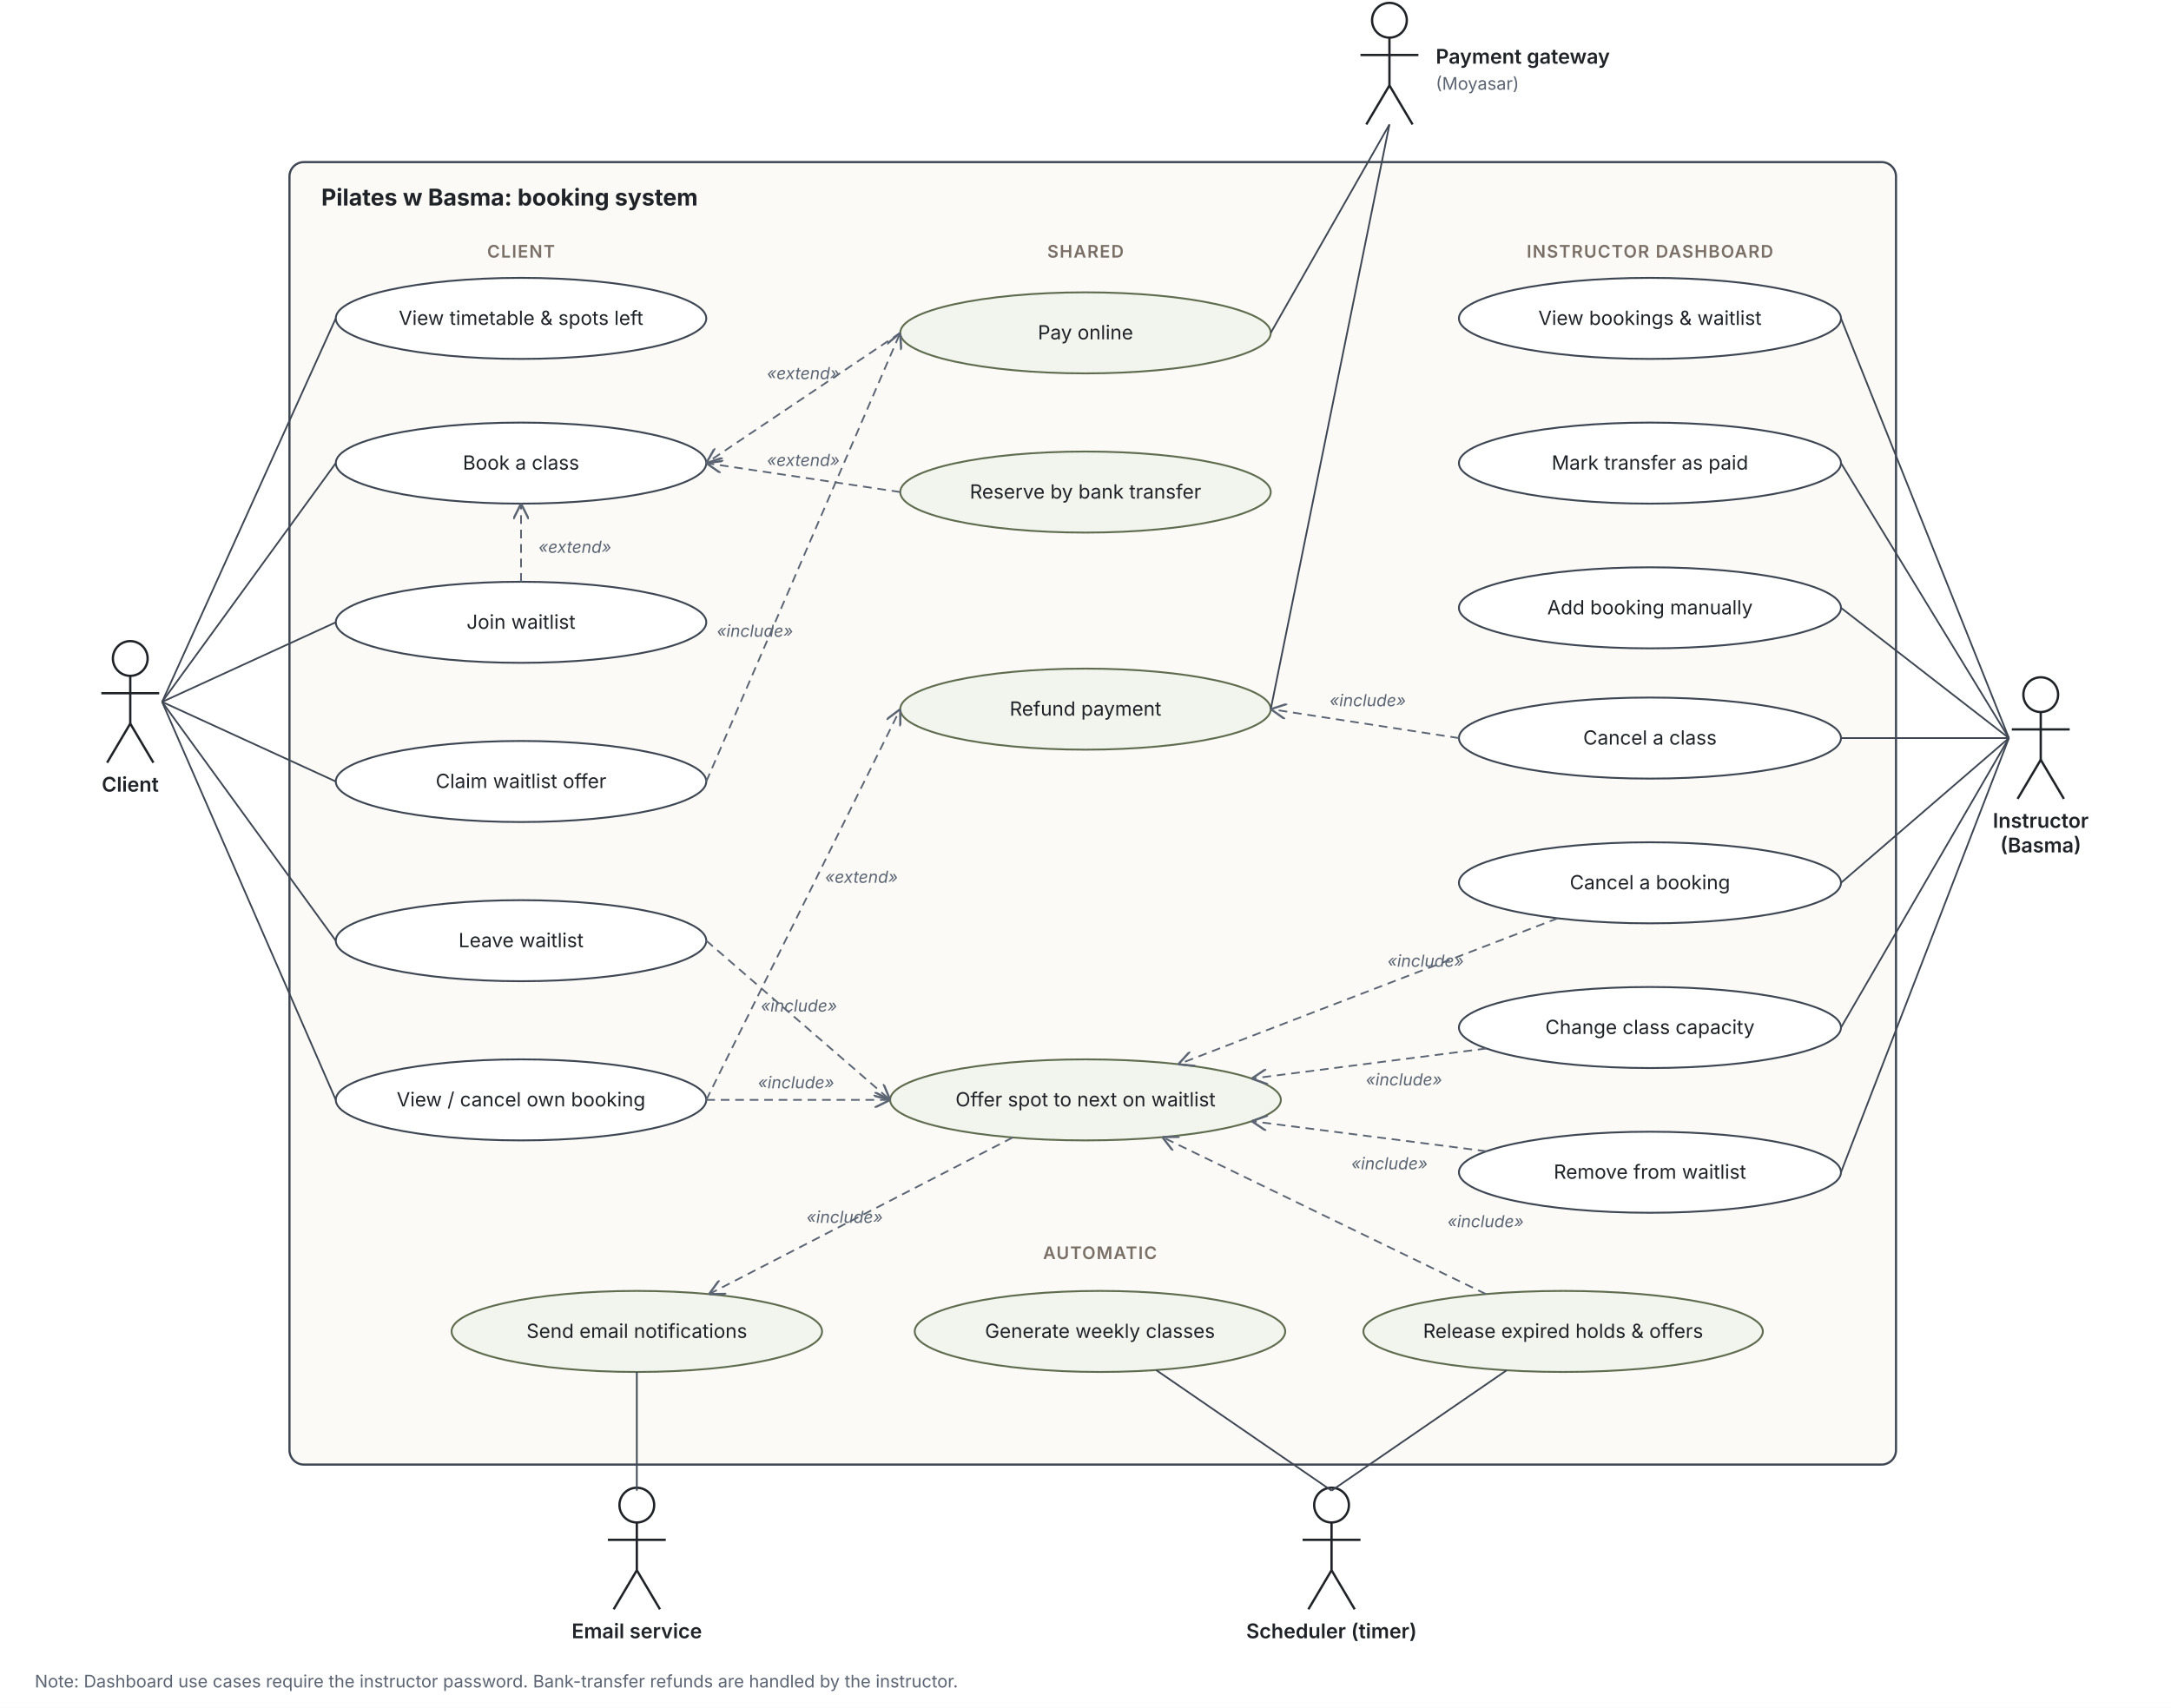
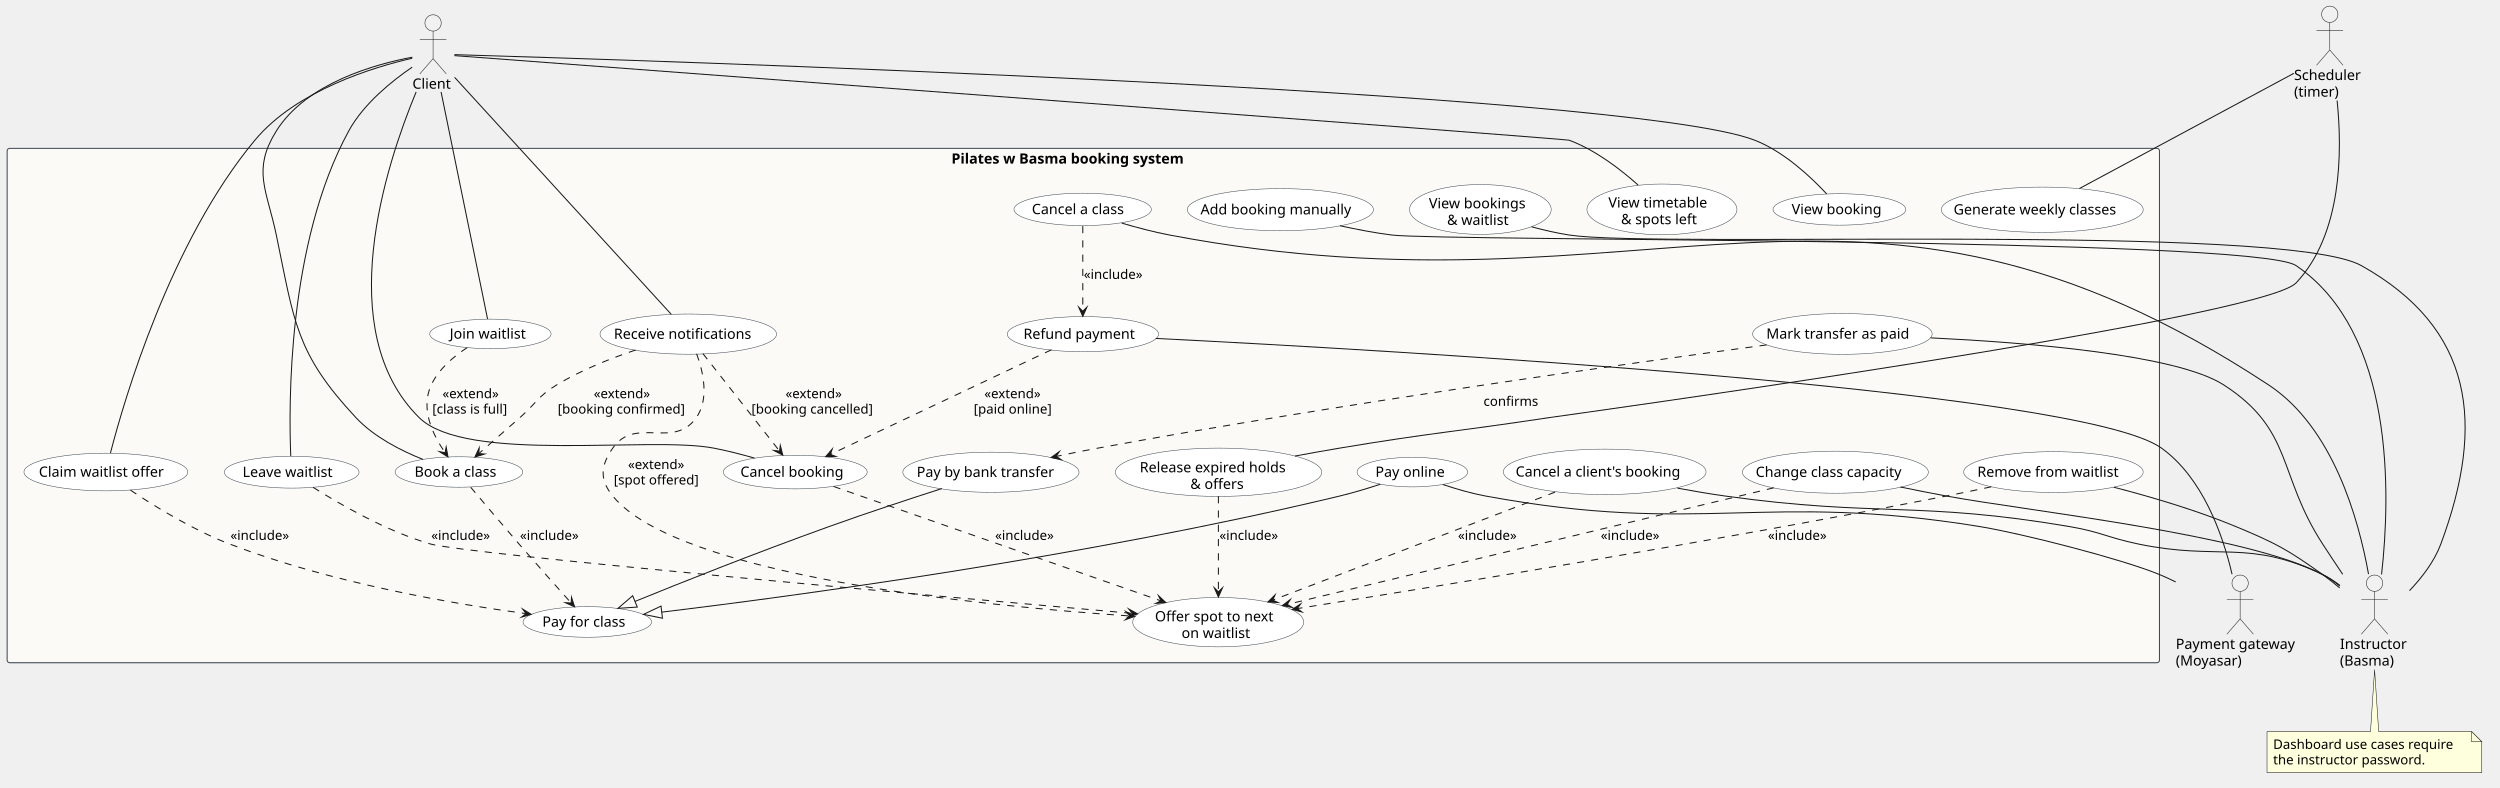
- <svg xmlns="http://www.w3.org/2000/svg" viewBox="0 0 1500 1180" width="1500" height="1180" font-family="Inter, Helvetica, Arial, sans-serif">
-   <defs>
-     <marker id="open" viewBox="0 0 10 10" refX="10" refY="5" markerWidth="9" markerHeight="9" orient="auto-start-reverse">
-       <path d="M0 0L10 5L0 10" fill="none" stroke="#5b6472" stroke-width="1.4" />
-     </marker>
-     <style>
- .uc{fill:#ffffff;stroke:#3d4652;stroke-width:1.3}
- .ucs{fill:#f2f5ee;stroke:#5f6c4f;stroke-width:1.3}
- .ucl{font-size:13.5px;fill:#1f2328;text-anchor:middle}
- .actor circle,.actor line{fill:none;stroke:#1f2328;stroke-width:1.6}
- .al{font-size:14px;font-weight:600;fill:#1f2328}
- .assoc{stroke:#3d4652;stroke-width:1.2}
- .dep{stroke:#5b6472;stroke-width:1.2;stroke-dasharray:6 4}
- .stereo{font-size:11.5px;fill:#5b6472;font-style:italic}
- .sys{fill:#fbfaf7;stroke:#3d4652;stroke-width:1.5}
- .syst{font-size:16px;font-weight:700;fill:#1f2328}
- .grp{font-size:12px;font-weight:600;fill:#7a6f66;text-anchor:middle;letter-spacing:.06em}
- .note{font-size:12px;fill:#5b6472}
- </style>
-   </defs>
-   <rect width="1500" height="1180" fill="#ffffff" />
-   <rect class="sys" x="200" y="112" width="1110" height="900" rx="10" />
-   <text class="syst" x="222" y="142">Pilates w Basma: booking system</text>
-   <text class="grp" x="360" y="178">CLIENT</text>
-   <text class="grp" x="750" y="178">SHARED</text>
-   <text class="grp" x="1140" y="178">INSTRUCTOR DASHBOARD</text>
-   <text class="grp" x="760" y="870">AUTOMATIC</text>
-   <ellipse class="uc" cx="360" cy="220" rx="128" ry="28" />
-   <text class="ucl" x="360" y="224.5">View timetable &amp; spots left</text>
-   <ellipse class="uc" cx="360" cy="320" rx="128" ry="28" />
-   <text class="ucl" x="360" y="324.5">Book a class</text>
-   <ellipse class="uc" cx="360" cy="430" rx="128" ry="28" />
-   <text class="ucl" x="360" y="434.5">Join waitlist</text>
-   <ellipse class="uc" cx="360" cy="540" rx="128" ry="28" />
-   <text class="ucl" x="360" y="544.5">Claim waitlist offer</text>
-   <ellipse class="uc" cx="360" cy="650" rx="128" ry="28" />
-   <text class="ucl" x="360" y="654.5">Leave waitlist</text>
-   <ellipse class="uc" cx="360" cy="760" rx="128" ry="28" />
-   <text class="ucl" x="360" y="764.5">View / cancel own booking</text>
-   <ellipse class="ucs" cx="750" cy="230" rx="128" ry="28" />
-   <text class="ucl" x="750" y="234.5">Pay online</text>
-   <ellipse class="ucs" cx="750" cy="340" rx="128" ry="28" />
-   <text class="ucl" x="750" y="344.5">Reserve by bank transfer</text>
-   <ellipse class="ucs" cx="750" cy="490" rx="128" ry="28" />
-   <text class="ucl" x="750" y="494.5">Refund payment</text>
-   <ellipse class="ucs" cx="750" cy="760" rx="135" ry="28" />
-   <text class="ucl" x="750" y="764.5">Offer spot to next on waitlist</text>
-   <ellipse class="uc" cx="1140" cy="220" rx="132" ry="28" />
-   <text class="ucl" x="1140" y="224.5">View bookings &amp; waitlist</text>
-   <ellipse class="uc" cx="1140" cy="320" rx="132" ry="28" />
-   <text class="ucl" x="1140" y="324.5">Mark transfer as paid</text>
-   <ellipse class="uc" cx="1140" cy="420" rx="132" ry="28" />
-   <text class="ucl" x="1140" y="424.5">Add booking manually</text>
-   <ellipse class="uc" cx="1140" cy="510" rx="132" ry="28" />
-   <text class="ucl" x="1140" y="514.5">Cancel a class</text>
-   <ellipse class="uc" cx="1140" cy="610" rx="132" ry="28" />
-   <text class="ucl" x="1140" y="614.5">Cancel a booking</text>
-   <ellipse class="uc" cx="1140" cy="710" rx="132" ry="28" />
-   <text class="ucl" x="1140" y="714.5">Change class capacity</text>
-   <ellipse class="uc" cx="1140" cy="810" rx="132" ry="28" />
-   <text class="ucl" x="1140" y="814.5">Remove from waitlist</text>
-   <ellipse class="ucs" cx="440" cy="920" rx="128" ry="28" />
-   <text class="ucl" x="440" y="924.5">Send email notifications</text>
-   <ellipse class="ucs" cx="760" cy="920" rx="128" ry="28" />
-   <text class="ucl" x="760" y="924.5">Generate weekly classes</text>
-   <ellipse class="ucs" cx="1080" cy="920" rx="138" ry="28" />
-   <text class="ucl" x="1080" y="924.5">Release expired holds &amp; offers</text>
-   <g class="actor">
-     <circle cx="90" cy="455" r="12" />
-     <line x1="90" y1="467" x2="90" y2="500" />
-     <line x1="70" y1="479" x2="110" y2="479" />
-     <line x1="90" y1="500" x2="74" y2="527" />
-     <line x1="90" y1="500" x2="106" y2="527" />
+ <svg xmlns="http://www.w3.org/2000/svg" version="1.1" data-diagram-type="DESCRIPTION" style="width:2452px;height:772px;background:#FFFFFF;" width="2452px" height="772px" viewBox="0 0 2452 772" zoomAndPan="magnify" preserveAspectRatio="none" contentStyleType="text/css">
+   <defs />
+   <g font-family="sans-serif" lengthAdjust="spacing">
+     <g class="cluster" data-qualified-name="Pilates w Basma booking system" id="ent0005" data-source-line="20">
+       <rect x="7" y="145.5" width="2111" height="504.5" fill="#FBFAF7" style="stroke:#3D4652;stroke-width:1;" rx="2.5" ry="2.5" />
+       <text x="933.167" y="160.495" fill="#000" font-size="14" textLength="258.665" font-weight="700">Pilates w Basma booking system</text>
+     </g>
+     <g class="entity" data-qualified-name="Pilates w Basma booking system.ViewTimetable" id="ent0006" data-source-line="22">
+       <ellipse cx="1630.034" cy="205.381" rx="73.534" ry="24.881" fill="#FFF" style="stroke:#3D4652;stroke-width:0.5;" />
+       <text x="1577.5" y="203.577" fill="#000" font-size="14" textLength="105.068">View timetable</text>
+       <text x="1589.9" y="219.874" fill="#000" font-size="14" textLength="80.268">&amp; spots left</text>
+     </g>
+     <g class="entity" data-qualified-name="Pilates w Basma booking system.BookClass" id="ent0007" data-source-line="23">
+       <ellipse cx="450.128" cy="462.926" rx="62.628" ry="14.926" fill="#FFF" style="stroke:#3D4652;stroke-width:0.5;" />
+       <text x="406.59" y="467.574" fill="#000" font-size="14" textLength="87.076">Book a class</text>
+     </g>
+     <g class="entity" data-qualified-name="Pilates w Basma booking system.JoinWaitlist" id="ent0008" data-source-line="24">
+       <ellipse cx="480.982" cy="327.524" rx="59.482" ry="14.524" fill="#FFF" style="stroke:#3D4652;stroke-width:0.5;" />
+       <text x="441.043" y="332.172" fill="#000" font-size="14" textLength="79.878">Join waitlist</text>
+     </g>
+     <g class="entity" data-qualified-name="Pilates w Basma booking system.ClaimOffer" id="ent0009" data-source-line="25">
+       <ellipse cx="103.822" cy="462.964" rx="80.322" ry="18.464" fill="#FFF" style="stroke:#3D4652;stroke-width:0.5;" />
+       <text x="38.105" y="467.613" fill="#000" font-size="14" textLength="131.435">Claim waitlist offer</text>
+     </g>
+     <g class="entity" data-qualified-name="Pilates w Basma booking system.LeaveWaitlist" id="ent0010" data-source-line="26">
+       <ellipse cx="286.079" cy="463.116" rx="66.079" ry="15.616" fill="#FFF" style="stroke:#3D4652;stroke-width:0.5;" />
+       <text x="237.923" y="467.764" fill="#000" font-size="14" textLength="96.312">Leave waitlist</text>
+     </g>
+     <g class="entity" data-qualified-name="Pilates w Basma booking system.ViewBooking" id="ent0011" data-source-line="27">
+       <ellipse cx="1804.108" cy="205.422" rx="65.108" ry="15.422" fill="#FFF" style="stroke:#3D4652;stroke-width:0.5;" />
+       <text x="1757.231" y="210.07" fill="#000" font-size="14" textLength="93.755">View booking</text>
+     </g>
+     <g class="entity" data-qualified-name="Pilates w Basma booking system.CancelBooking" id="ent0012" data-source-line="28">
+       <ellipse cx="780.007" cy="463.001" rx="70.507" ry="16.501" fill="#FFF" style="stroke:#3D4652;stroke-width:0.5;" />
+       <text x="726.181" y="467.65" fill="#000" font-size="14" textLength="107.652">Cancel booking</text>
+     </g>
+     <g class="entity" data-qualified-name="Pilates w Basma booking system.ReceiveNotifications" id="ent0013" data-source-line="29">
+       <ellipse cx="675.062" cy="327.712" rx="86.562" ry="19.712" fill="#FFF" style="stroke:#3D4652;stroke-width:0.5;" />
+       <text x="602.105" y="332.361" fill="#000" font-size="14" textLength="145.913">Receive notifications</text>
+     </g>
+     <g class="entity" data-qualified-name="Pilates w Basma booking system.Pay" id="ent0014" data-source-line="32">
+       <ellipse cx="576.043" cy="610.009" rx="63.043" ry="15.009" fill="#FFF" style="stroke:#3D4652;stroke-width:0.5;" />
+       <text x="531.938" y="614.657" fill="#000" font-size="14" textLength="88.211">Pay for class</text>
+     </g>
+     <g class="entity" data-qualified-name="Pilates w Basma booking system.PayOnline" id="ent0015" data-source-line="33">
+       <ellipse cx="1385.238" cy="463.024" rx="54.238" ry="14.524" fill="#FFF" style="stroke:#3D4652;stroke-width:0.5;" />
+       <text x="1349.007" y="467.672" fill="#000" font-size="14" textLength="72.461">Pay online</text>
+     </g>
+     <g class="entity" data-qualified-name="Pilates w Basma booking system.PayTransfer" id="ent0016" data-source-line="34">
+       <ellipse cx="971.91" cy="463.182" rx="86.41" ry="19.682" fill="#FFF" style="stroke:#3D4652;stroke-width:0.5;" />
+       <text x="899.127" y="467.83" fill="#000" font-size="14" textLength="145.564">Pay by bank transfer</text>
+     </g>
+     <g class="entity" data-qualified-name="Pilates w Basma booking system.Refund" id="ent0017" data-source-line="35">
+       <ellipse cx="1062.173" cy="327.735" rx="74.173" ry="17.235" fill="#FFF" style="stroke:#3D4652;stroke-width:0.5;" />
+       <text x="1003.815" y="332.383" fill="#000" font-size="14" textLength="116.717">Refund payment</text>
+     </g>
+     <g class="entity" data-qualified-name="Pilates w Basma booking system.OfferSpot" id="ent0018" data-source-line="36">
+       <ellipse cx="1194.819" cy="610.218" rx="83.819" ry="24.218" fill="#FFF" style="stroke:#3D4652;stroke-width:0.5;" />
+       <text x="1132.745" y="609.427" fill="#000" font-size="14" textLength="124.147">Offer spot to next</text>
+       <text x="1158.889" y="625.724" fill="#000" font-size="14" textLength="71.859">on waitlist</text>
+     </g>
+     <g class="entity" data-qualified-name="Pilates w Basma booking system.GenerateClasses" id="ent0019" data-source-line="39">
+       <ellipse cx="2003.025" cy="205.705" rx="99.025" ry="22.205" fill="#FFF" style="stroke:#3D4652;stroke-width:0.5;" />
+       <text x="1916.072" y="210.353" fill="#000" font-size="14" textLength="173.906">Generate weekly classes</text>
+     </g>
+     <g class="entity" data-qualified-name="Pilates w Basma booking system.ReleaseHolds" id="ent0020" data-source-line="40">
+       <ellipse cx="1195.18" cy="463.19" rx="101.18" ry="23.69" fill="#FFF" style="stroke:#3D4652;stroke-width:0.5;" />
+       <text x="1117.845" y="463.24" fill="#000" font-size="14" textLength="154.67">Release expired holds</text>
+       <text x="1167.453" y="479.537" fill="#000" font-size="14" textLength="55.453">&amp; offers</text>
+     </g>
+     <g class="entity" data-qualified-name="Pilates w Basma booking system.ViewBookings" id="ent0021" data-source-line="43">
+       <ellipse cx="1451.958" cy="205.436" rx="69.458" ry="24.436" fill="#FFF" style="stroke:#3D4652;stroke-width:0.5;" />
+       <text x="1401.434" y="204.307" fill="#000" font-size="14" textLength="101.049">View bookings</text>
+       <text x="1419.29" y="220.604" fill="#000" font-size="14" textLength="65.338">&amp; waitlist</text>
+     </g>
+     <g class="entity" data-qualified-name="Pilates w Basma booking system.MarkPaid" id="ent0022" data-source-line="44">
+       <ellipse cx="1807.034" cy="327.507" rx="88.034" ry="20.007" fill="#FFF" style="stroke:#3D4652;stroke-width:0.5;" />
+       <text x="1732.396" y="332.155" fill="#000" font-size="14" textLength="149.276">Mark transfer as paid</text>
+     </g>
+     <g class="entity" data-qualified-name="Pilates w Basma booking system.AddBooking" id="ent0023" data-source-line="45">
+       <ellipse cx="1255.78" cy="205.656" rx="91.28" ry="20.656" fill="#FFF" style="stroke:#3D4652;stroke-width:0.5;" />
+       <text x="1177.464" y="210.304" fill="#000" font-size="14" textLength="156.632">Add booking manually</text>
+     </g>
+     <g class="entity" data-qualified-name="Pilates w Basma booking system.CancelClass" id="ent0024" data-source-line="46">
+       <ellipse cx="1061.866" cy="205.373" rx="67.366" ry="15.873" fill="#FFF" style="stroke:#3D4652;stroke-width:0.5;" />
+       <text x="1012.036" y="210.022" fill="#000" font-size="14" textLength="99.661">Cancel a class</text>
+     </g>
+     <g class="entity" data-qualified-name="Pilates w Basma booking system.CancelClientBooking" id="ent0025" data-source-line="47">
+       <ellipse cx="1573.896" cy="462.779" rx="99.396" ry="22.279" fill="#FFF" style="stroke:#3D4652;stroke-width:0.5;" />
+       <text x="1486.533" y="467.428" fill="#000" font-size="14" textLength="174.727">Cancel a client's booking</text>
+     </g>
+     <g class="entity" data-qualified-name="Pilates w Basma booking system.ChangeCapacity" id="ent0026" data-source-line="48">
+       <ellipse cx="1800.158" cy="463.132" rx="91.158" ry="20.632" fill="#FFF" style="stroke:#3D4652;stroke-width:0.5;" />
+       <text x="1721.979" y="467.78" fill="#000" font-size="14" textLength="156.358">Change class capacity</text>
+     </g>
+     <g class="entity" data-qualified-name="Pilates w Basma booking system.RemoveFromWaitlist" id="ent0027" data-source-line="49">
+       <ellipse cx="2014.001" cy="463" rx="88.001" ry="20" fill="#FFF" style="stroke:#3D4652;stroke-width:0.5;" />
+       <text x="1939.4" y="467.649" fill="#000" font-size="14" textLength="149.201">Remove from waitlist</text>
+     </g>
+     <g class="entity" data-qualified-name="Client" id="ent0001" data-source-line="15">
+       <ellipse cx="424.765" cy="22.5" rx="8" ry="8" fill="#F1F1F1" style="stroke:#181818;stroke-width:0.5;" />
+       <path d="M424.765,30.5 L424.765,57.5 M411.765,38.5 L437.765,38.5 M424.765,57.5 L411.765,72.5 M424.765,57.5 L437.765,72.5" style="stroke:#181818;stroke-width:0.5;" fill="none" />
+       <text x="404.5" y="86.995" fill="#000" font-size="14" textLength="40.53">Client</text>
+     </g>
+     <g class="entity" data-qualified-name="Gateway" id="ent0002" data-source-line="16">
+       <ellipse cx="2197.126" cy="572" rx="8" ry="8" fill="#F1F1F1" style="stroke:#181818;stroke-width:0.5;" />
+       <path d="M2197.126,580 L2197.126,607 M2184.126,588 L2210.126,588 M2197.126,607 L2184.126,622 M2197.126,607 L2210.126,622" style="stroke:#181818;stroke-width:0.5;" fill="none" />
+       <text x="2134" y="636.495" fill="#000" font-size="14" textLength="126.253">Payment gateway</text>
+       <text x="2134" y="652.792" fill="#000" font-size="14" textLength="70.062">(Moyasar)</text>
+     </g>
+     <g class="entity" data-qualified-name="Scheduler" id="ent0003" data-source-line="17">
+       <ellipse cx="2285.044" cy="14" rx="8" ry="8" fill="#F1F1F1" style="stroke:#181818;stroke-width:0.5;" />
+       <path d="M2285.044,22 L2285.044,49 M2272.044,30 L2298.044,30 M2285.044,49 L2272.044,64 M2285.044,49 L2298.044,64" style="stroke:#181818;stroke-width:0.5;" fill="none" />
+       <text x="2250" y="78.495" fill="#000" font-size="14" textLength="70.089">Scheduler</text>
+       <text x="2250" y="94.792" fill="#000" font-size="14" textLength="48.31">(timer)</text>
+     </g>
+     <g class="entity" data-qualified-name="Instructor" id="ent0004" data-source-line="18">
+       <ellipse cx="2328.961" cy="572" rx="8" ry="8" fill="#F1F1F1" style="stroke:#181818;stroke-width:0.5;" />
+       <path d="M2328.961,580 L2328.961,607 M2315.961,588 L2341.961,588 M2328.961,607 L2315.961,622 M2328.961,607 L2341.961,622" style="stroke:#181818;stroke-width:0.5;" fill="none" />
+       <text x="2295" y="636.495" fill="#000" font-size="14" textLength="67.922">Instructor</text>
+       <text x="2295" y="652.792" fill="#000" font-size="14" textLength="58.618">(Basma)</text>
+     </g>
+     <g class="entity" data-qualified-name="GMN64" id="ent0065" data-source-line="102">
+       <path d="M2223.5,717.5 L2223.5,757.766 A0,0 0 0 0 2223.5,757.766 L2434.111,757.766 A0,0 0 0 0 2434.111,757.766 L2434.111,727.5 L2424.111,717.5 L2333,717.5 L2329,656.66 L2325,717.5 L2223.5,717.5 A0,0 0 0 0 2223.5,717.5" style="stroke:#181818;stroke-width:0.5;" fill="#FEFFDD" />
+       <path d="M2424.111,717.5 L2424.111,727.5 L2434.111,727.5 L2424.111,717.5" style="stroke:#181818;stroke-width:0.5;" fill="#FEFFDD" />
+       <text x="2229.5" y="734.567" fill="#000" font-size="13" textLength="189.611">Dashboard use cases require</text>
+       <text x="2229.5" y="749.7" fill="#000" font-size="13" textLength="158.526">the instructor password.</text>
+     </g>
+     <g class="link" data-entity-1="ent0001" data-entity-2="ent0006" id="lnk28" data-source-line="53" data-link-type="association">
+       <path d="M445.7,54.55 C597.73,65.94 1535.66,136.26 1539,137.5 C1564.75,147.05 1589.55,166.19 1606.74,181.58" style="stroke:#181818;stroke-width:1;" fill="none" id="Client-ViewTimetable" />
+     </g>
+     <g class="link" data-entity-1="ent0001" data-entity-2="ent0007" id="lnk29" data-source-line="54" data-link-type="association">
+       <path d="M404.44,56.1 C369.79,62.55 300.62,81 271,128.5 C247.02,166.97 261.75,186.12 271,230.5 C288.71,315.46 289.77,346.07 349,409.5 C366.94,428.71 393.5,442.13 414.88,450.59" style="stroke:#181818;stroke-width:1;" fill="none" id="Client-BookClass" />
+     </g>
+     <g class="link" data-entity-1="ent0001" data-entity-2="ent0008" id="lnk30" data-source-line="55" data-link-type="association">
+       <path d="M432.61,90.17 C445.23,151.81 469.92,272.39 478.21,312.87" style="stroke:#181818;stroke-width:1;" fill="none" id="Client-JoinWaitlist" />
+     </g>
+     <g class="link" data-entity-1="ent0001" data-entity-2="ent0009" id="lnk31" data-source-line="56" data-link-type="association">
+       <path d="M404.28,57.13 C367.54,65.55 291,88.23 250,137.5 C166.82,237.46 121.72,392.43 108.31,444.36" style="stroke:#181818;stroke-width:1;" fill="none" id="Client-ClaimOffer" />
+     </g>
+     <g class="link" data-entity-1="ent0001" data-entity-2="ent0010" id="lnk32" data-source-line="57" data-link-type="association">
+       <path d="M404.3,65.84 C384.9,79.06 356.74,101.48 342,128.5 C281.68,239.05 283.13,398.48 285.18,447.26" style="stroke:#181818;stroke-width:1;" fill="none" id="Client-LeaveWaitlist" />
+     </g>
+     <g class="link" data-entity-1="ent0001" data-entity-2="ent0011" id="lnk33" data-source-line="58" data-link-type="association">
+       <path d="M445.72,53.6 C602.34,58.2 1597.2,89.18 1721,137.5 C1749.98,148.81 1776.67,174.13 1791.59,190.2" style="stroke:#181818;stroke-width:1;" fill="none" id="Client-ViewBooking" />
+     </g>
+     <g class="link" data-entity-1="ent0001" data-entity-2="ent0012" id="lnk34" data-source-line="59" data-link-type="association">
+       <path d="M408.15,90.16 C377.97,162.97 325.43,324.7 411,409.5 C456.86,454.95 636.58,427.38 700,439.5 C713.18,442.02 727.34,445.68 740.03,449.31" style="stroke:#181818;stroke-width:1;" fill="none" id="Client-CancelBooking" />
+     </g>
+     <g class="link" data-entity-1="ent0001" data-entity-2="ent0013" id="lnk35" data-source-line="60" data-link-type="association">
+       <path d="M445.88,75.85 C494.47,129 614.28,260.08 658.37,308.31" style="stroke:#181818;stroke-width:1;" fill="none" id="Client-ReceiveNotifications" />
+     </g>
+     <g class="link" data-entity-1="ent0015" data-entity-2="ent0002" id="lnk36" data-source-line="62" data-link-type="association">
+       <path d="M1415.07,475.18 C1427.83,479.45 1442.96,483.91 1457,486.5 C1669.39,525.66 1728.84,481.8 1942,516.5 C1981.96,523 2080.59,548.04 2118,563.5 C2123.27,565.68 2128.61,568.14 2133.92,570.77" style="stroke:#181818;stroke-width:1;" fill="none" id="PayOnline-Gateway" />
+     </g>
+     <g class="link" data-entity-1="ent0017" data-entity-2="ent0002" id="lnk37" data-source-line="63" data-link-type="association">
+       <path d="M1133.58,331.92 C1358.37,343.21 2040.07,381.9 2120,439.5 C2160.25,468.51 2179.92,523.67 2189.21,563.19" style="stroke:#181818;stroke-width:1;" fill="none" id="Refund-Gateway" />
+     </g>
+     <g class="link" data-entity-1="ent0003" data-entity-2="ent0019" id="lnk38" data-source-line="65" data-link-type="association">
+       <path d="M2249.85,71.88 C2196.11,100.75 2094.02,155.6 2039.48,184.9" style="stroke:#181818;stroke-width:1;" fill="none" id="Scheduler-GenerateClasses" />
+     </g>
+     <g class="link" data-entity-1="ent0003" data-entity-2="ent0020" id="lnk39" data-source-line="66" data-link-type="association">
+       <path d="M2292.23,98.64 C2297.44,149.18 2297.02,229.8 2252,277.5 C2218.19,313.32 1523.74,408.93 1520,409.5 C1428.53,423.38 1405.25,424.24 1314,439.5 C1299.79,441.88 1284.67,444.59 1270.14,447.29" style="stroke:#181818;stroke-width:1;" fill="none" id="Scheduler-ReleaseHolds" />
+     </g>
+     <g class="link" data-entity-1="ent0021" data-entity-2="ent0004" id="lnk40" data-source-line="68" data-link-type="association">
+       <path d="M1502.18,222.46 C1514.13,225.67 1526.92,228.63 1539,230.5 C1624.38,243.74 2240.63,218.27 2316,260.5 C2426.09,322.18 2437.91,415.2 2394,533.5 C2387.62,550.69 2375.38,566.59 2363.23,579.32" style="stroke:#181818;stroke-width:1;" fill="none" id="ViewBookings-Instructor" />
+     </g>
+     <g class="link" data-entity-1="ent0022" data-entity-2="ent0004" id="lnk41" data-source-line="69" data-link-type="association">
+       <path d="M1893.66,331.37 C1989.01,335.98 2134.9,347.79 2181,377.5 C2249.63,421.72 2233.59,464.99 2278,533.5 C2284.28,543.19 2291.13,553.49 2297.71,563.27" style="stroke:#181818;stroke-width:1;" fill="none" id="MarkPaid-Instructor" />
+     </g>
+     <g class="link" data-entity-1="ent0023" data-entity-2="ent0004" id="lnk42" data-source-line="70" data-link-type="association">
+       <path d="M1314.21,221.38 C1330.53,224.99 1348.37,228.41 1365,230.5 C1413.92,236.66 2211.22,232.79 2252,260.5 C2348.87,326.31 2344.67,484.9 2335.84,563.41" style="stroke:#181818;stroke-width:1;" fill="none" id="AddBooking-Instructor" />
+     </g>
+     <g class="link" data-entity-1="ent0024" data-entity-2="ent0004" id="lnk43" data-source-line="71" data-link-type="association">
+       <path d="M1100.17,218.81 C1114.69,223.09 1131.48,227.55 1147,230.5 C1622.05,320.72 1821.02,111.77 2225,377.5 C2287.95,418.91 2313.2,508.29 2323.04,563.08" style="stroke:#181818;stroke-width:1;" fill="none" id="CancelClass-Instructor" />
+     </g>
+     <g class="link" data-entity-1="ent0025" data-entity-2="ent0004" id="lnk44" data-source-line="72" data-link-type="association">
+       <path d="M1645.26,478.78 C1660.63,481.63 1676.82,484.38 1692,486.5 C1841.37,507.32 1881.32,491.21 2030,516.5 C2060.29,521.65 2066.93,527.2 2097,533.5 C2176.81,550.21 2204.45,528.3 2278,563.5 C2283.89,566.32 2289.6,570.02 2294.94,574.11" style="stroke:#181818;stroke-width:1;" fill="none" id="CancelClientBooking-Instructor" />
+     </g>
+     <g class="link" data-entity-1="ent0026" data-entity-2="ent0004" id="lnk45" data-source-line="73" data-link-type="association">
+       <path d="M1863.89,477.66 C1878.68,480.7 1894.37,483.8 1909,486.5 C1991.38,501.67 2204.06,524.13 2278,563.5 C2283.87,566.62 2289.6,570.56 2294.99,574.8" style="stroke:#181818;stroke-width:1;" fill="none" id="ChangeCapacity-Instructor" />
+     </g>
+     <g class="link" data-entity-1="ent0027" data-entity-2="ent0004" id="lnk46" data-source-line="74" data-link-type="association">
+       <path d="M2073.16,477.86 C2108.59,487.01 2154.14,500.29 2193,516.5 C2232.84,533.12 2242.79,538.53 2278,563.5 C2283.61,567.48 2289.3,571.99 2294.74,576.59" style="stroke:#181818;stroke-width:1;" fill="none" id="RemoveFromWaitlist-Instructor" />
+     </g>
+     <g class="link" data-entity-1="ent0007" data-entity-2="ent0014" id="lnk47" data-source-line="77" data-link-type="dependency">
+       <path d="M461.66,477.92 C473.5,492.01 492.4,514.38 509,533.5 C527.84,555.2 546.702,576.367 560.222,591.447" style="stroke:#181818;stroke-width:1;stroke-dasharray:7,7;" fill="none" id="BookClass-to-Pay" />
+       <polygon points="563.56,595.17,560.53,585.799,560.222,591.447,554.574,591.139,563.56,595.17" fill="#181818" style="stroke:#181818;stroke-width:1;stroke-linejoin:miter;stroke-miterlimit:10;" />
+       <text x="510" y="529.567" fill="#000" font-size="13" textLength="63.007">«include»</text>
+     </g>
+     <g class="link" data-entity-1="ent0009" data-entity-2="ent0014" id="lnk48" data-source-line="78" data-link-type="dependency">
+       <path d="M127.91,480.72 C151.55,496.52 189.27,519.78 225,533.5 C325.67,572.15 445.615,592.372 516.025,601.862" style="stroke:#181818;stroke-width:1;stroke-dasharray:7,7;" fill="none" id="ClaimOffer-to-Pay" />
+       <polygon points="520.98,602.53,512.595,597.364,516.025,601.862,511.526,605.292,520.98,602.53" fill="#181818" style="stroke:#181818;stroke-width:1;stroke-linejoin:miter;stroke-miterlimit:10;" />
+       <text x="226" y="529.567" fill="#000" font-size="13" textLength="63.007">«include»</text>
+     </g>
+     <g class="link" data-entity-1="ent0015" data-entity-2="ent0014" id="lnk49" data-source-line="79" data-link-type="extension">
+       <path d="M1353.81,474.94 C1341.52,478.97 1327.2,483.33 1314,486.5 C1062.06,547 772.469,585.433 649.029,600.403" style="stroke:#181818;stroke-width:1;" fill="none" id="PayOnline-to-Pay" />
+       <polygon points="631.16,602.57,649.751,606.359,648.307,594.447,631.16,602.57" fill="none" style="stroke:#181818;stroke-width:1;stroke-linejoin:miter;stroke-miterlimit:10;" />
+     </g>
+     <g class="link" data-entity-1="ent0016" data-entity-2="ent0014" id="lnk50" data-source-line="80" data-link-type="extension">
+       <path d="M923.76,479.19 C892.12,489.34 849.93,503.21 813,516.5 C737.99,543.5 667.602,571.625 622.782,589.865" style="stroke:#181818;stroke-width:1;" fill="none" id="PayTransfer-to-Pay" />
+       <polygon points="606.11,596.65,625.044,595.422,620.521,584.308,606.11,596.65" fill="none" style="stroke:#181818;stroke-width:1;stroke-linejoin:miter;stroke-miterlimit:10;" />
+     </g>
+     <g class="link" data-entity-1="ent0022" data-entity-2="ent0016" id="lnk51" data-source-line="81" data-link-type="dependency">
+       <path d="M1732.66,338.3 C1600.39,356.06 1315.64,395.83 1077,439.5 C1062.05,442.24 1050.87,444.467 1035.91,447.657" style="stroke:#181818;stroke-width:1;stroke-dasharray:7,7;" fill="none" id="MarkPaid-to-PayTransfer" />
+       <polygon points="1031.02,448.7,1040.656,450.735,1035.91,447.657,1038.988,442.911,1031.02,448.7" fill="#181818" style="stroke:#181818;stroke-width:1;stroke-linejoin:miter;stroke-miterlimit:10;" />
+       <text x="1455" y="398.067" fill="#000" font-size="13" textLength="56.31">confirms</text>
+     </g>
+     <g class="link" data-entity-1="ent0008" data-entity-2="ent0007" id="lnk52" data-source-line="84" data-link-type="dependency">
+       <path d="M458.22,340.94 C445.29,349.37 430.27,361.84 423,377.5 C411.91,401.39 424.854,426.935 436.554,444.015" style="stroke:#181818;stroke-width:1;stroke-dasharray:7,7;" fill="none" id="JoinWaitlist-to-BookClass" />
+       <polygon points="439.38,448.14,437.594,438.454,436.554,444.015,430.994,442.976,439.38,448.14" fill="#181818" style="stroke:#181818;stroke-width:1;stroke-linejoin:miter;stroke-miterlimit:10;" />
+       <text x="433.959" y="390.567" fill="#000" font-size="13" textLength="61.185">«extend»</text>
+       <text x="424" y="405.7" fill="#000" font-size="13" textLength="81.104">[class is full]</text>
+     </g>
+     <g class="link" data-entity-1="ent0012" data-entity-2="ent0018" id="lnk53" data-source-line="85" data-link-type="dependency">
+       <path d="M817.56,477.12 C892.08,503.16 1054.02,559.74 1138.72,589.34" style="stroke:#181818;stroke-width:1;stroke-dasharray:7,7;" fill="none" id="CancelBooking-to-OfferSpot" />
+       <polygon points="1143.44,590.99,1136.263,584.245,1138.72,589.34,1133.624,591.797,1143.44,590.99" fill="#181818" style="stroke:#181818;stroke-width:1;stroke-linejoin:miter;stroke-miterlimit:10;" />
+       <text x="976" y="529.567" fill="#000" font-size="13" textLength="63.007">«include»</text>
+     </g>
+     <g class="link" data-entity-1="ent0010" data-entity-2="ent0018" id="lnk54" data-source-line="86" data-link-type="dependency">
+       <path d="M307.09,477.97 C332.96,494.34 378.74,520.83 422,533.5 C454.96,543.15 920.129,584.831 1110.679,601.611" style="stroke:#181818;stroke-width:1;stroke-dasharray:7,7;" fill="none" id="LeaveWaitlist-to-OfferSpot" />
+       <polygon points="1115.66,602.05,1107.046,597.276,1110.679,601.611,1106.344,605.245,1115.66,602.05" fill="#181818" style="stroke:#181818;stroke-width:1;stroke-linejoin:miter;stroke-miterlimit:10;" />
+       <text x="423" y="529.567" fill="#000" font-size="13" textLength="63.007">«include»</text>
+     </g>
+     <g class="link" data-entity-1="ent0025" data-entity-2="ent0018" id="lnk55" data-source-line="87" data-link-type="dependency">
+       <path d="M1525.23,482.66 C1452.46,510.5 1320.92,560.824 1248.25,588.624" style="stroke:#181818;stroke-width:1;stroke-dasharray:7,7;" fill="none" id="CancelClientBooking-to-OfferSpot" />
+       <polygon points="1243.58,590.41,1253.415,590.93,1248.25,588.624,1250.557,583.458,1243.58,590.41" fill="#181818" style="stroke:#181818;stroke-width:1;stroke-linejoin:miter;stroke-miterlimit:10;" />
+       <text x="1430" y="529.567" fill="#000" font-size="13" textLength="63.007">«include»</text>
+     </g>
+     <g class="link" data-entity-1="ent0026" data-entity-2="ent0018" id="lnk56" data-source-line="88" data-link-type="dependency">
+       <path d="M1739.78,478.43 C1624.71,506.01 1379.522,564.774 1262.552,592.814" style="stroke:#181818;stroke-width:1;stroke-dasharray:7,7;" fill="none" id="ChangeCapacity-to-OfferSpot" />
+       <polygon points="1257.69,593.98,1267.375,595.772,1262.552,592.814,1265.51,587.992,1257.69,593.98" fill="#181818" style="stroke:#181818;stroke-width:1;stroke-linejoin:miter;stroke-miterlimit:10;" />
+       <text x="1570" y="529.567" fill="#000" font-size="13" textLength="63.007">«include»</text>
+     </g>
+     <g class="link" data-entity-1="ent0027" data-entity-2="ent0018" id="lnk57" data-source-line="89" data-link-type="dependency">
+       <path d="M1953,477.47 C1938.6,480.54 1923.27,483.72 1909,486.5 C1675.23,532.11 1401.539,576.489 1272.349,596.909" style="stroke:#181818;stroke-width:1;stroke-dasharray:7,7;" fill="none" id="RemoveFromWaitlist-to-OfferSpot" />
+       <polygon points="1267.41,597.69,1276.924,600.236,1272.349,596.909,1275.675,592.334,1267.41,597.69" fill="#181818" style="stroke:#181818;stroke-width:1;stroke-linejoin:miter;stroke-miterlimit:10;" />
+       <text x="1734" y="529.567" fill="#000" font-size="13" textLength="63.007">«include»</text>
+     </g>
+     <g class="link" data-entity-1="ent0020" data-entity-2="ent0018" id="lnk58" data-source-line="90" data-link-type="dependency">
+       <path d="M1195,486.66 C1195,513.58 1195,553.27 1195,580.54" style="stroke:#181818;stroke-width:1;stroke-dasharray:7,7;" fill="none" id="ReleaseHolds-to-OfferSpot" />
+       <polygon points="1195,585.54,1199,576.54,1195,580.54,1191,576.54,1195,585.54" fill="#181818" style="stroke:#181818;stroke-width:1;stroke-linejoin:miter;stroke-miterlimit:10;" />
+       <text x="1196" y="529.567" fill="#000" font-size="13" textLength="63.007">«include»</text>
+     </g>
+     <g class="link" data-entity-1="ent0017" data-entity-2="ent0012" id="lnk59" data-source-line="93" data-link-type="dependency">
+       <path d="M1031.28,343.04 C976.75,368.86 868.229,420.23 814.349,445.74" style="stroke:#181818;stroke-width:1;stroke-dasharray:7,7;" fill="none" id="Refund-to-CancelBooking" />
+       <polygon points="809.83,447.88,819.676,447.644,814.349,445.74,816.253,440.413,809.83,447.88" fill="#181818" style="stroke:#181818;stroke-width:1;stroke-linejoin:miter;stroke-miterlimit:10;" />
+       <text x="965.413" y="390.567" fill="#000" font-size="13" textLength="61.185">«extend»</text>
+       <text x="955" y="405.7" fill="#000" font-size="13" textLength="82.012">[paid online]</text>
+     </g>
+     <g class="link" data-entity-1="ent0024" data-entity-2="ent0017" id="lnk60" data-source-line="94" data-link-type="dependency">
+       <path d="M1062,221.7 C1062,244.4 1062,281.99 1062,305.28" style="stroke:#181818;stroke-width:1;stroke-dasharray:7,7;" fill="none" id="CancelClass-to-Refund" />
+       <polygon points="1062,310.28,1066,301.28,1062,305.28,1058,301.28,1062,310.28" fill="#181818" style="stroke:#181818;stroke-width:1;stroke-linejoin:miter;stroke-miterlimit:10;" />
+       <text x="1063" y="273.567" fill="#000" font-size="13" textLength="63.007">«include»</text>
+     </g>
+     <g class="link" data-entity-1="ent0013" data-entity-2="ent0007" id="lnk61" data-source-line="97" data-link-type="dependency">
+       <path d="M623.41,343.3 C598.98,351.49 569.97,362.97 546,377.5 C527.69,388.59 526.06,395.34 510,409.5 C495.05,422.68 481.708,434.364 469.588,444.934" style="stroke:#181818;stroke-width:1;stroke-dasharray:7,7;" fill="none" id="ReceiveNotifications-to-BookClass" />
+       <polygon points="465.82,448.22,475.232,445.319,469.588,444.934,469.974,439.29,465.82,448.22" fill="#181818" style="stroke:#181818;stroke-width:1;stroke-linejoin:miter;stroke-miterlimit:10;" />
+       <text x="582.334" y="390.567" fill="#000" font-size="13" textLength="61.185">«extend»</text>
+       <text x="547" y="405.7" fill="#000" font-size="13" textLength="131.854">[booking confirmed]</text>
+     </g>
+     <g class="link" data-entity-1="ent0013" data-entity-2="ent0012" id="lnk62" data-source-line="98" data-link-type="dependency">
+       <path d="M689.38,346.78 C710.16,373.2 745.139,417.68 764.659,442.5" style="stroke:#181818;stroke-width:1;stroke-dasharray:7,7;" fill="none" id="ReceiveNotifications-to-CancelBooking" />
+       <polygon points="767.75,446.43,765.33,436.883,764.659,442.5,759.042,441.828,767.75,446.43" fill="#181818" style="stroke:#181818;stroke-width:1;stroke-linejoin:miter;stroke-miterlimit:10;" />
+       <text x="770.427" y="390.567" fill="#000" font-size="13" textLength="61.185">«extend»</text>
+       <text x="737" y="405.7" fill="#000" font-size="13" textLength="128.039">[booking cancelled]</text>
+     </g>
+     <g class="link" data-entity-1="ent0013" data-entity-2="ent0018" id="lnk63" data-source-line="99" data-link-type="dependency">
+       <path d="M683.24,346.98 C689.75,364.63 695.79,391.2 683,409.5 C660.77,441.31 623.23,407.69 601,439.5 C589.03,456.62 587.81,470.31 601,486.5 C664.69,564.66 960.492,594.091 1108.022,604.131" style="stroke:#181818;stroke-width:1;stroke-dasharray:7,7;" fill="none" id="ReceiveNotifications-to-OfferSpot" />
+       <polygon points="1113.01,604.47,1104.302,599.868,1108.022,604.131,1103.759,607.85,1113.01,604.47" fill="#181818" style="stroke:#181818;stroke-width:1;stroke-linejoin:miter;stroke-miterlimit:10;" />
+       <text x="615.933" y="460.067" fill="#000" font-size="13" textLength="61.185">«extend»</text>
+       <text x="602" y="475.2" fill="#000" font-size="13" textLength="89.051">[spot offered]</text>
+     </g>
  </g>
-   <text class="al" text-anchor="middle" x="90" y="547">Client</text>
-   <line class="assoc" x1="112" y1="485" x2="232.0" y2="220.0" />
-   <line class="assoc" x1="112" y1="485" x2="232.0" y2="320.0" />
-   <line class="assoc" x1="112" y1="485" x2="232.0" y2="430.0" />
-   <line class="assoc" x1="112" y1="485" x2="232.0" y2="540.0" />
-   <line class="assoc" x1="112" y1="485" x2="232.0" y2="650.0" />
-   <line class="assoc" x1="112" y1="485" x2="232.0" y2="760.0" />
-   <g class="actor">
-     <circle cx="1410" cy="480" r="12" />
-     <line x1="1410" y1="492" x2="1410" y2="525" />
-     <line x1="1390" y1="504" x2="1430" y2="504" />
-     <line x1="1410" y1="525" x2="1394" y2="552" />
-     <line x1="1410" y1="525" x2="1426" y2="552" />
-   </g>
-   <text class="al" text-anchor="middle" x="1410" y="572">Instructor</text>
-   <text class="al" text-anchor="middle" x="1410" y="589">(Basma)</text>
-   <line class="assoc" x1="1388" y1="510" x2="1272.0" y2="220.0" />
-   <line class="assoc" x1="1388" y1="510" x2="1272.0" y2="320.0" />
-   <line class="assoc" x1="1388" y1="510" x2="1272.0" y2="420.0" />
-   <line class="assoc" x1="1388" y1="510" x2="1272.0" y2="610.0" />
-   <line class="assoc" x1="1388" y1="510" x2="1272.0" y2="510.0" />
-   <line class="assoc" x1="1388" y1="510" x2="1272.0" y2="710.0" />
-   <line class="assoc" x1="1388" y1="510" x2="1272.0" y2="810.0" />
-   <g class="actor">
-     <circle cx="960" cy="14" r="12" />
-     <line x1="960" y1="26" x2="960" y2="59" />
-     <line x1="940" y1="38" x2="980" y2="38" />
-     <line x1="960" y1="59" x2="944" y2="86" />
-     <line x1="960" y1="59" x2="976" y2="86" />
-   </g>
-   <text class="al" x="992" y="44" text-anchor="start" style="text-anchor:start">Payment gateway</text>
-   <text class="note" x="992" y="62">(Moyasar)</text>
-   <line class="assoc" x1="960" y1="86" x2="878.0" y2="230.0" />
-   <line class="assoc" x1="960" y1="86" x2="878.0" y2="490.0" />
-   <g class="actor">
-     <circle cx="920" cy="1040" r="12" />
-     <line x1="920" y1="1052" x2="920" y2="1085" />
-     <line x1="900" y1="1064" x2="940" y2="1064" />
-     <line x1="920" y1="1085" x2="904" y2="1112" />
-     <line x1="920" y1="1085" x2="936" y2="1112" />
-   </g>
-   <text class="al" text-anchor="middle" x="920" y="1132">Scheduler (timer)</text>
-   <line class="assoc" x1="920" y1="1030" x2="798.8" y2="946.7" />
-   <line class="assoc" x1="920" y1="1030" x2="1040.9" y2="946.9" />
-   <g class="actor">
-     <circle cx="440" cy="1040" r="12" />
-     <line x1="440" y1="1052" x2="440" y2="1085" />
-     <line x1="420" y1="1064" x2="460" y2="1064" />
-     <line x1="440" y1="1085" x2="424" y2="1112" />
-     <line x1="440" y1="1085" x2="456" y2="1112" />
-   </g>
-   <text class="al" text-anchor="middle" x="440" y="1132">Email service</text>
-   <line class="assoc" x1="440" y1="1030" x2="440.0" y2="948.0" />
-   <line class="dep" x1="360.0" y1="402.0" x2="360.0" y2="348.0" marker-end="url(#open)" />
-   <text class="stereo" x="372" y="382" text-anchor="start">«extend»</text>
-   <line class="dep" x1="622.0" y1="230.0" x2="488.0" y2="320.0" marker-end="url(#open)" />
-   <text class="stereo" x="555" y="262" text-anchor="middle">«extend»</text>
-   <line class="dep" x1="622.0" y1="340.0" x2="488.0" y2="320.0" marker-end="url(#open)" />
-   <text class="stereo" x="555" y="322" text-anchor="middle">«extend»</text>
-   <line class="dep" x1="488.0" y1="540.0" x2="622.0" y2="230.0" marker-end="url(#open)" />
-   <text class="stereo" x="548" y="440" text-anchor="end">«include»</text>
-   <line class="dep" x1="488.0" y1="760.0" x2="622.0" y2="490.0" marker-end="url(#open)" />
-   <text class="stereo" x="570" y="610" text-anchor="start">«extend»</text>
-   <line class="dep" x1="488.0" y1="650.0" x2="615.0" y2="760.0" marker-end="url(#open)" />
-   <text class="stereo" x="552" y="699" text-anchor="middle">«include»</text>
-   <line class="dep" x1="488.0" y1="760.0" x2="615.0" y2="760.0" marker-end="url(#open)" />
-   <text class="stereo" x="550" y="752" text-anchor="middle">«include»</text>
-   <line class="dep" x1="699.7" y1="786.0" x2="489.9" y2="894.2" marker-end="url(#open)" />
-   <text class="stereo" x="610" y="845" text-anchor="end">«include»</text>
-   <line class="dep" x1="1026.7" y1="894.2" x2="803.1" y2="785.7" marker-end="url(#open)" />
-   <text class="stereo" x="1000" y="848" text-anchor="start">«include»</text>
-   <line class="dep" x1="1008.0" y1="510.0" x2="878.0" y2="490.0" marker-end="url(#open)" />
-   <text class="stereo" x="945" y="488" text-anchor="middle">«include»</text>
-   <line class="dep" x1="1076.3" y1="634.5" x2="814.1" y2="735.4" marker-end="url(#open)" />
-   <text class="stereo" x="985" y="668" text-anchor="middle">«include»</text>
-   <line class="dep" x1="1027.0" y1="724.5" x2="864.8" y2="745.3" marker-end="url(#open)" />
-   <text class="stereo" x="970" y="750" text-anchor="middle">«include»</text>
-   <line class="dep" x1="1027.0" y1="795.5" x2="864.8" y2="774.7" marker-end="url(#open)" />
-   <text class="stereo" x="960" y="808" text-anchor="middle">«include»</text>
-   <text class="note" x="24" y="1166">Note: Dashboard use cases require the instructor password. Bank-transfer refunds are handled by the instructor.</text>
</svg>
